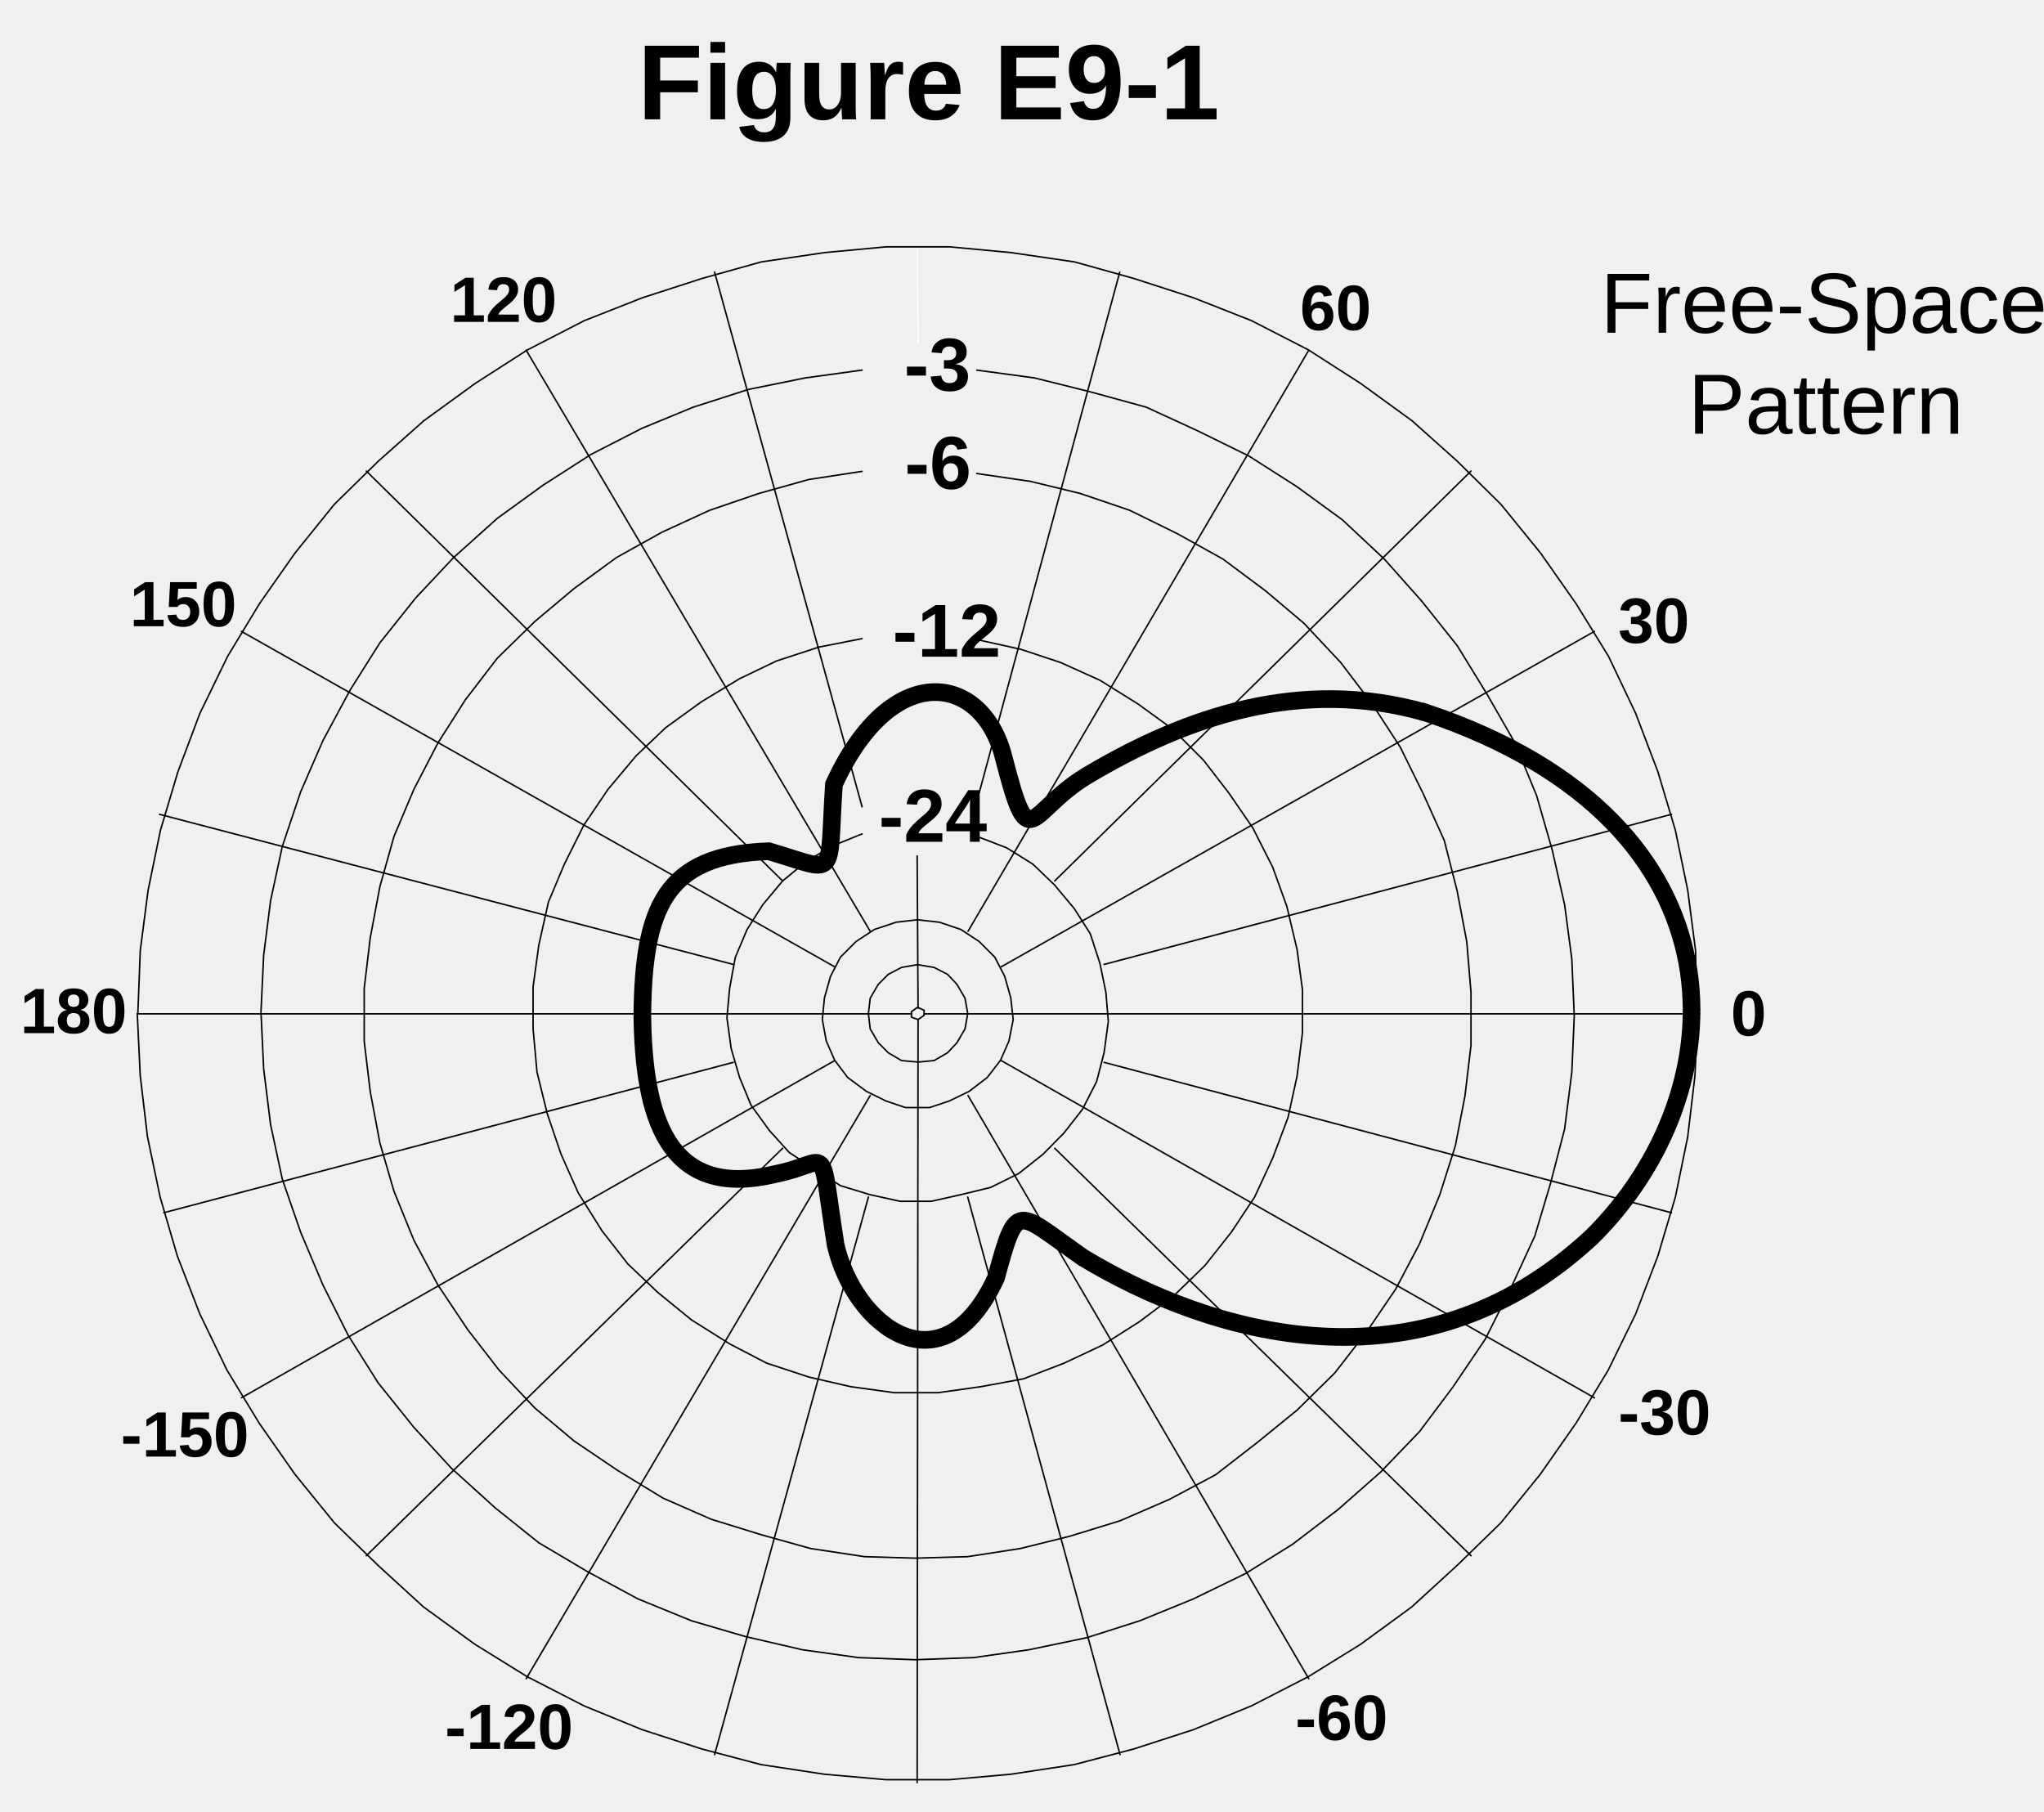
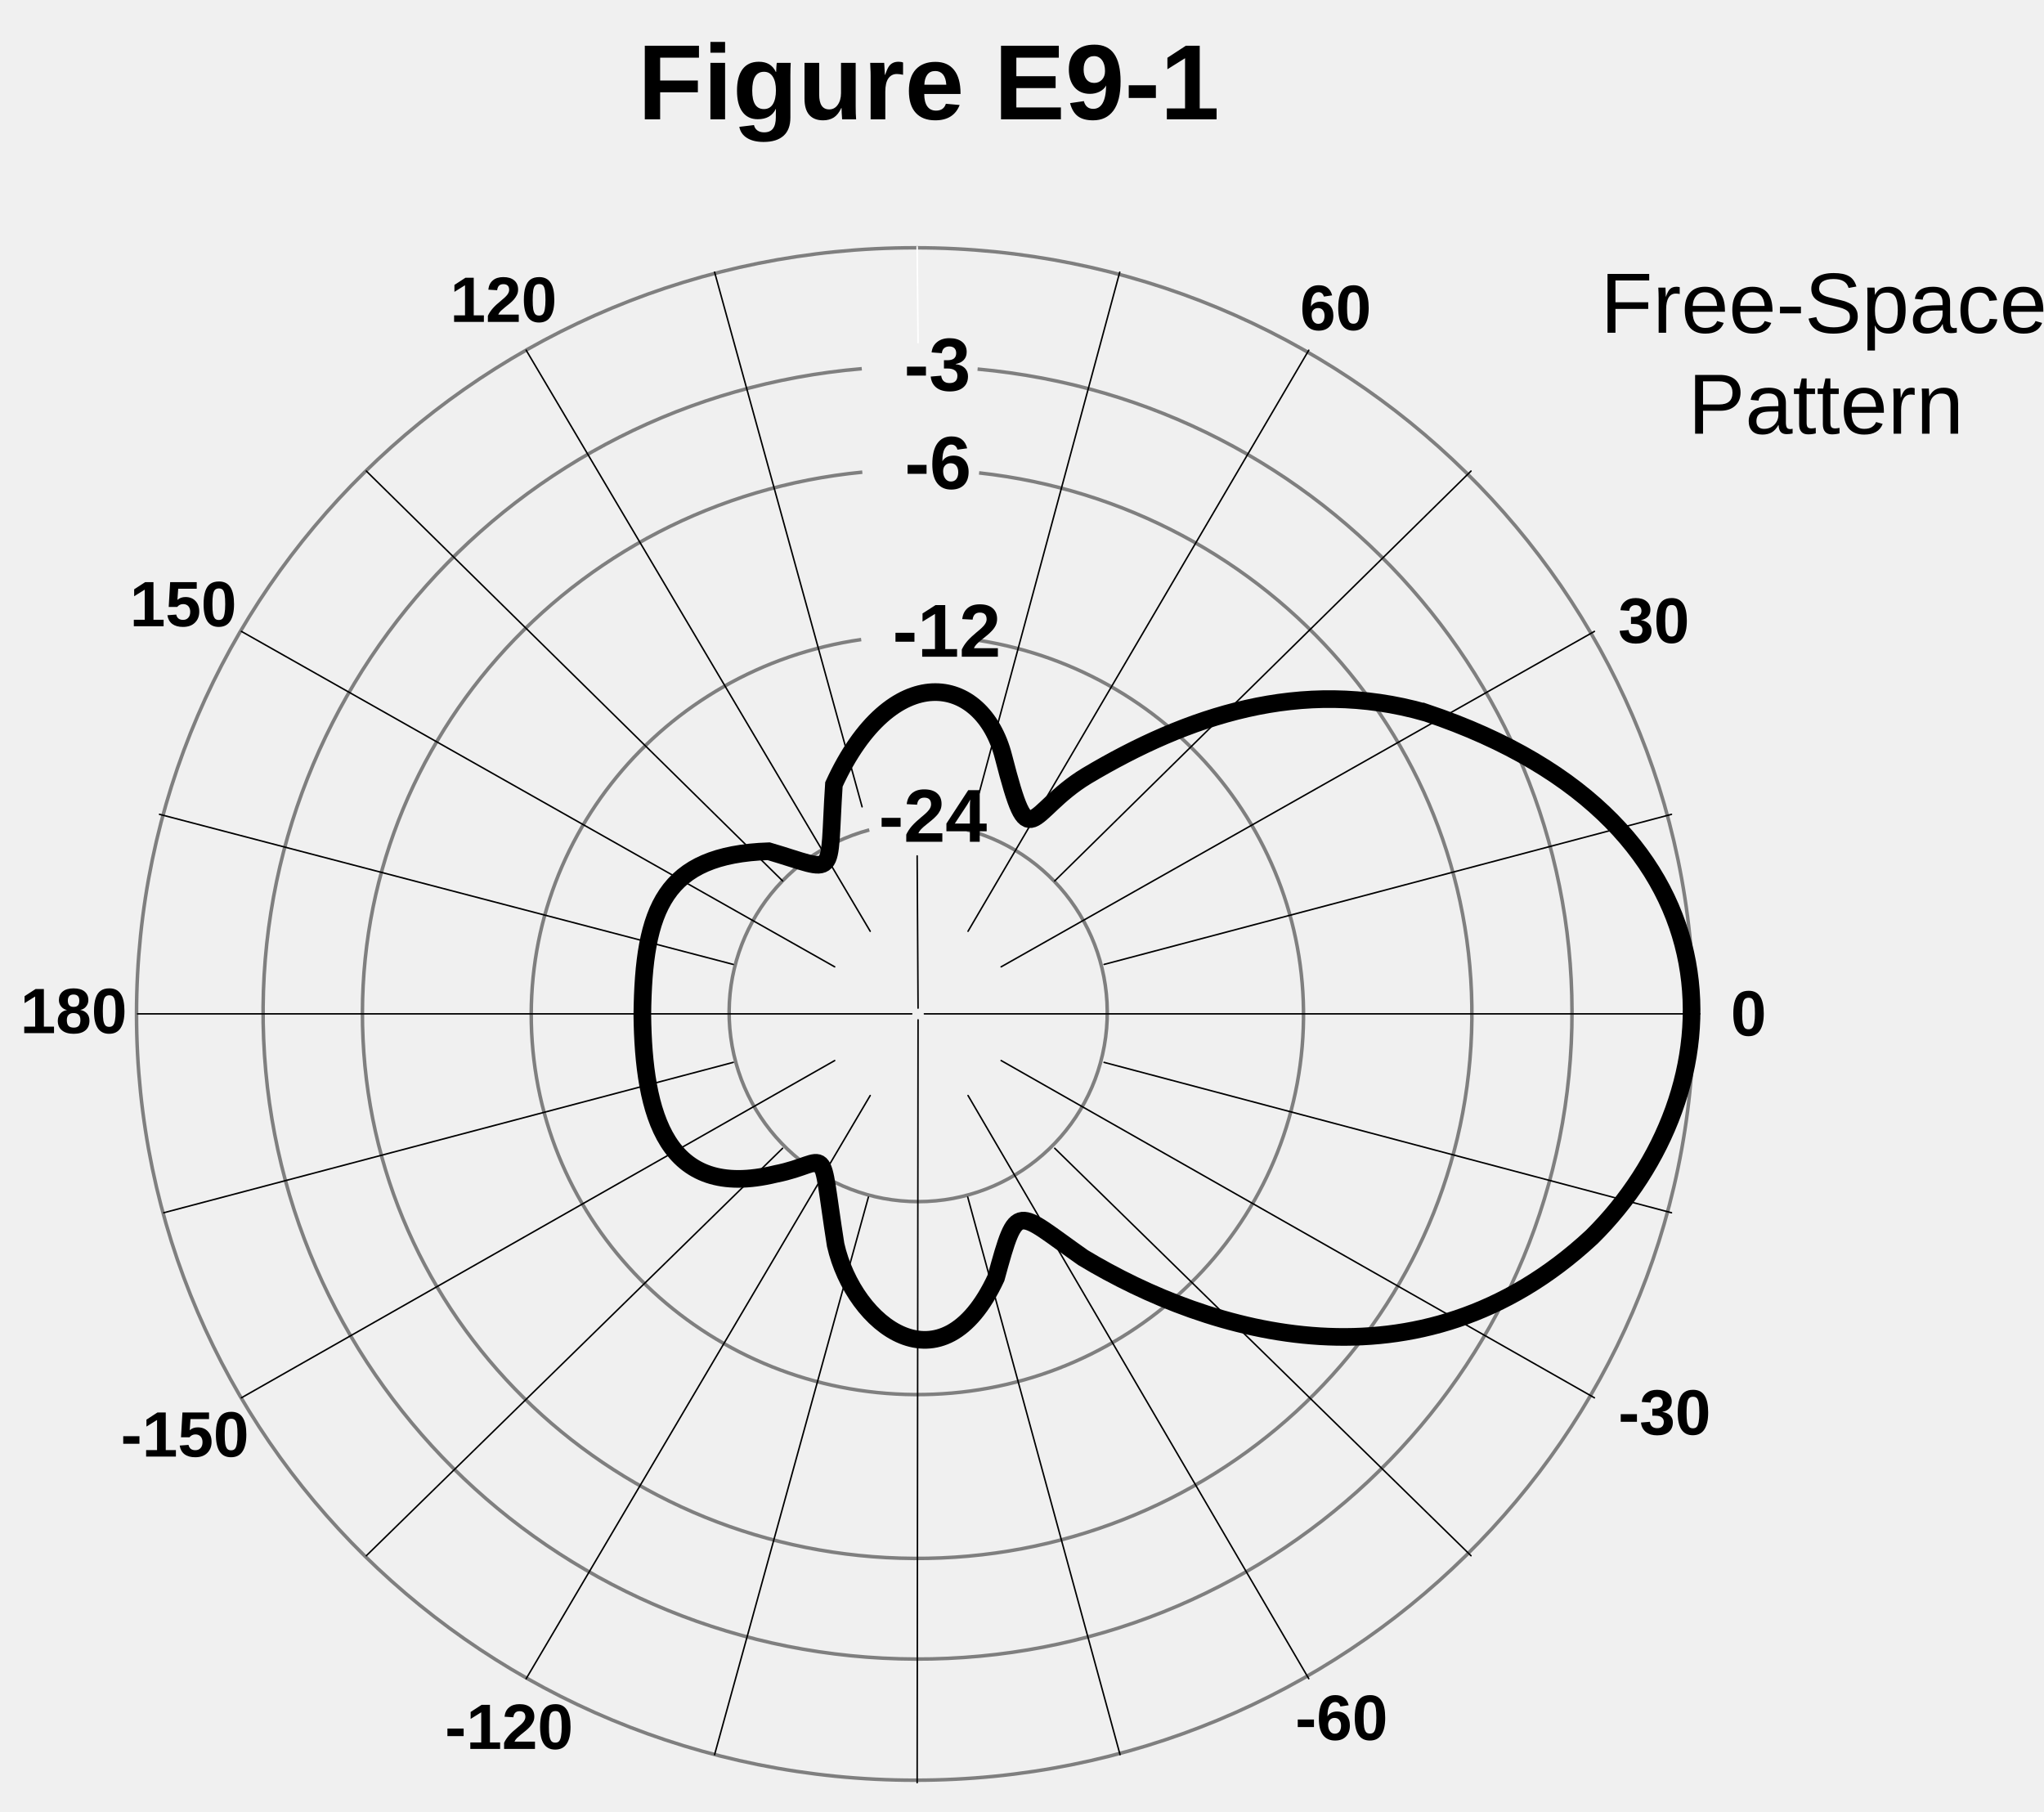
<svg xmlns="http://www.w3.org/2000/svg" width="289.54" height="256.57" id="svg8724" version="1.1">
  <defs id="defs8726" />
  <g id="layer1">
+     <path style="fill:none;stroke:#7f7f7f;stroke-width:0.5;stroke-miterlimit:4;stroke-opacity:1;stroke-dasharray:none" id="path3828-4-7-5-7-0" d="m 129.663,33.82 a 110.295,108.525 0 1 1 -3e-5,0" transform="translate(-0.0278561,1.274883)" />
+     <path style="fill:none;stroke:#7f7f7f;stroke-width:0.5;stroke-miterlimit:4;stroke-opacity:1;stroke-dasharray:none" id="path3828-4-7-5-7" d="M 138.167,51.183 A 92.706,91.548 0 1 1 121.765,51.13" transform="translate(0.3109035,1.093315)" />
+     <path style="fill:none;stroke:#7f7f7f;stroke-width:0.5;stroke-miterlimit:4;stroke-opacity:1;stroke-dasharray:none" id="path3828-4-7-5" d="M 138.432,65.709 A 78.58,77.118 0 1 1 121.891,65.605" transform="translate(0.258042,1.270382)" />
+     <path style="fill:none;stroke:#7f7f7f;stroke-width:0.5;stroke-miterlimit:4;stroke-opacity:1;stroke-dasharray:none" id="path3828-4-7" d="M 138.399,89.278 A 54.697,53.757 0 1 1 121.707,89.16" transform="translate(0.285014,1.424561)" />
+     <path style="fill:none;stroke:#7f7f7f;stroke-width:0.5;stroke-miterlimit:4;stroke-opacity:1;stroke-dasharray:none" id="path3828-4" d="m 136.594,116.478 a 26.78,26.78 0 1 1 -13.862,0" transform="translate(0.4032278,1.07075)" />
+     <path style="fill:none;stroke:#7f7f7f;stroke-width:0.5;stroke-miterlimit:4;stroke-opacity:1;stroke-dasharray:none" id="path3828" d="m 129.663,129.067 a 13.278,13.278 0 1 1 0,0" transform="translate(0.3999473,1.199842)" />
+     <path style="fill:none;stroke:#7f7f7f;stroke-width:0.5;stroke-miterlimit:4;stroke-opacity:1;stroke-dasharray:none" id="path3826" d="m 129.982,136.944 a 6.871,6.871 0 1 1 0,0" transform="translate(0.04006215,-0.2003108)" />
+     <path style="fill:none;stroke:#7f7f7f;stroke-width:0.5;stroke-miterlimit:4;stroke-opacity:1;stroke-dasharray:none" id="path3806" d="m 125.6,142.763 a 0.77,0.77 0 1 1 0,0" transform="translate(4.435426,0.02655944)" />
    <path style="fill:none;stroke:#000000;stroke-width:2.5;stroke-linecap:butt;stroke-linejoin:miter;stroke-opacity:1;stroke-miterlimit:4;stroke-dasharray:none" d="m 201.961,100.933 c 46.814,15.686 44.118,53.922 23.529,74.265 -24.51,22.794 -54.167,13.725 -72.059,2.941 -9.558,-6.694 -9.307,-8.246 -12.344,2.862 -7.638,16.47 -20.117,6.765 -22.716,-4.673 -2.426,-15.425 -0.52,-11.612 -8.492,-10.052 -15.598,3.813 -18.718,-8.492 -18.891,-22.53 0.173,-15.078 3.097,-22.681 17.895,-23.179 9.999,2.922 8.337,4.282 9.244,-9.464 8.157,-17.825 20.997,-15.71 24.018,-3.927 3.776,14.653 3.323,7.855 11.782,2.719 14.199,-8.459 30.357,-13.994 48.033,-8.961 z" id="path6929" />
    <path id="934" style="fill:none;stroke:#000000;stroke-width:0.213px;stroke-linecap:round;stroke-linejoin:round;stroke-opacity:1;stroke-dasharray:none" d="m 129.919,121.231 0.128,21.557" />
-     <path id="935" style="fill:none;stroke:#000000;stroke-width:0.213px;stroke-linecap:round;stroke-linejoin:round;stroke-opacity:1;stroke-dasharray:none" d="m 129.919,136.641 -2.217,0.384 -1.876,0.982 -1.407,1.409 -1.151,1.964 -0.256,2.177 0.256,2.177 1.151,1.964 1.407,1.409 1.876,1.11 2.345,0.213 2.26,-0.213 1.919,-1.11 1.322,-1.409 1.151,-1.964 0.384,-2.177 -0.384,-2.177 -1.151,-1.964 -1.322,-1.409 -1.919,-0.982 -2.26,-0.384" />
-     <path id="936" style="fill:none;stroke:#000000;stroke-width:0.213px;stroke-linecap:round;stroke-linejoin:round;stroke-opacity:1;stroke-dasharray:none" d="m 129.919,130.281 -2.985,0.341 -3.07,1.024 -2.601,1.707 -2.217,2.22 -1.407,2.732 -0.853,3.031 -0.298,3.073 0.554,3.031 1.194,2.732 1.833,2.433 2.644,1.964 2.772,1.366 2.772,0.939 3.411,0 2.814,-0.939 2.814,-1.366 2.558,-1.964 1.876,-2.433 1.194,-2.732 0.597,-3.031 -0.341,-3.073 -0.853,-3.031 -1.407,-2.732 -2.217,-2.22 -2.601,-1.707 -3.027,-1.024 -3.027,-0.341" />
-     <path id="937" style="fill:none;stroke:#000000;stroke-width:0.213px;stroke-linecap:round;stroke-linejoin:round;stroke-opacity:1;stroke-dasharray:none" d="m 122.117,118.115 -4.221,1.707 -3.667,2.177 -3.368,2.775 -2.814,3.372 -2.217,3.5 -1.663,3.927 -0.81,4.397 -0.384,4.183 0.597,4.354 1.194,4.098 1.62,3.927 2.601,3.586 2.814,3.116 3.624,2.39 3.624,2.305 4.179,1.281 4.264,0.939 4.434,0 4.179,-0.939 4.221,-1.024 3.965,-1.964 3.454,-2.732 2.985,-3.031 2.601,-3.33 2.004,-3.927 1.066,-4.098 0.597,-4.439 -0.341,-4.098 -0.853,-4.141 -1.364,-4.183 -2.26,-3.543 -2.814,-3.372 -3.07,-2.945 -3.71,-2.305 -4.221,-1.622" />
    <path id="938" style="fill:none;stroke:#ffffff;stroke-width:0.213px;stroke-linecap:round;stroke-linejoin:round;stroke-opacity:1;stroke-dasharray:none" d="m 129.919,34.961 0.128,13.574" />
-     <path id="939" style="fill:none;stroke:#000000;stroke-width:0.213px;stroke-linecap:round;stroke-linejoin:round;stroke-opacity:1;stroke-dasharray:none" d="m 129.919,142.702 -0.81,0.598 0,0.768 0.938,0.342 0.853,-0.598 0,-0.726 -0.853,-0.384" />
    <path id="940" style="fill:none;stroke:#000000;stroke-width:0.213px;stroke-linecap:round;stroke-linejoin:round;stroke-opacity:1;stroke-dasharray:none" d="M 208.374,66.72 149.405,124.774" />
    <path id="941" style="fill:none;stroke:#000000;stroke-width:0.213px;stroke-linecap:round;stroke-linejoin:round;stroke-opacity:1;stroke-dasharray:none" d="m 240.78,143.599 -109.837,0" />
    <path id="942" style="fill:none;stroke:#000000;stroke-width:0.213px;stroke-linecap:round;stroke-linejoin:round;stroke-opacity:1;stroke-dasharray:none" d="M 225.856,89.429 141.816,136.94" />
    <path id="943" style="fill:none;stroke:#000000;stroke-width:0.213px;stroke-linecap:round;stroke-linejoin:round;stroke-opacity:1;stroke-dasharray:none" d="M 236.772,171.772 156.398,150.471" />
    <path id="944" style="fill:none;stroke:#000000;stroke-width:0.213px;stroke-linecap:round;stroke-linejoin:round;stroke-opacity:1;stroke-dasharray:none" d="m 236.772,115.34 -80.374,21.258" />
    <path id="945" style="fill:none;stroke:#000000;stroke-width:0.213px;stroke-linecap:round;stroke-linejoin:round;stroke-opacity:1;stroke-dasharray:none" d="M 225.856,197.982 141.816,150.215" />
    <path id="946" style="fill:none;stroke:#000000;stroke-width:0.213px;stroke-linecap:round;stroke-linejoin:round;stroke-opacity:1;stroke-dasharray:none" d="m 74.532,49.602 48.736,82.3" />
    <path id="947" style="fill:none;stroke:#000000;stroke-width:0.213px;stroke-linecap:round;stroke-linejoin:round;stroke-opacity:1;stroke-dasharray:none" d="m 185.392,49.602 -48.267,82.3" />
    <path id="948" style="fill:none;stroke:#000000;stroke-width:0.213px;stroke-linecap:round;stroke-linejoin:round;stroke-opacity:1;stroke-dasharray:none" d="m 101.224,38.546 20.893,75.727" />
    <path id="949" style="fill:none;stroke:#000000;stroke-width:0.213px;stroke-linecap:round;stroke-linejoin:round;stroke-opacity:1;stroke-dasharray:none" d="M 158.615,38.546 138.703,112.309" />
    <path id="950" style="fill:none;stroke:#000000;stroke-width:0.213px;stroke-linecap:round;stroke-linejoin:round;stroke-opacity:1;stroke-dasharray:none" d="m 34.196,89.429 84.04,47.511" />
    <path id="951" style="fill:none;stroke:#000000;stroke-width:0.213px;stroke-linecap:round;stroke-linejoin:round;stroke-opacity:1;stroke-dasharray:none" d="m 19.486,143.599 109.666,0" />
    <path id="952" style="fill:none;stroke:#000000;stroke-width:0.213px;stroke-linecap:round;stroke-linejoin:round;stroke-opacity:1;stroke-dasharray:none" d="M 34.196,197.982 118.237,150.215" />
    <path id="953" style="fill:none;stroke:#000000;stroke-width:0.213px;stroke-linecap:round;stroke-linejoin:round;stroke-opacity:1;stroke-dasharray:none" d="M 51.891,66.72 110.86,124.774" />
    <path id="954" style="fill:none;stroke:#000000;stroke-width:0.213px;stroke-linecap:round;stroke-linejoin:round;stroke-opacity:1;stroke-dasharray:none" d="m 22.598,115.34 81.269,21.258" />
    <path id="955" style="fill:none;stroke:#000000;stroke-width:0.213px;stroke-linecap:round;stroke-linejoin:round;stroke-opacity:1;stroke-dasharray:none" d="M 23.195,171.772 103.867,150.471" />
-     <path id="956" style="fill:none;stroke:#000000;stroke-width:0.213px;stroke-linecap:round;stroke-linejoin:round;stroke-opacity:1;stroke-dasharray:none" d="m 122.117,90.454 -6.097,1.195 -6.012,1.964 -5.245,2.519 -5.372,3.244 -5.074,3.671 -4.221,4.013 -3.965,4.738 -3.411,5.037 -2.772,5.549 -2.26,5.379 -1.364,6.104 -0.81,5.891 0,5.976 0.554,6.104 1.45,5.891 1.961,5.763 2.43,5.464 3.368,5.379 3.667,4.696 4.221,4.013 4.818,3.927 5.372,3.372 5.245,2.732 5.969,1.964 5.927,1.366 6.183,0.854 6.183,0 6.097,-0.854 6.012,-1.11 5.756,-2.22 5.458,-2.561 5.245,-3.33 4.776,-3.586 4.477,-4.354 3.752,-4.738 3.283,-4.952 2.558,-5.507 2.175,-5.763 1.279,-5.848 0.767,-6.147 0,-6.104 -0.767,-5.72 -1.45,-6.104 -2.004,-5.549 -2.814,-5.549 -3.368,-4.909 -3.624,-4.696 -4.434,-4.439 -4.818,-3.5 -5.415,-3.372 -5.586,-2.519 -5.671,-1.878 -6.183,-1.366" />
-     <path id="957" style="fill:none;stroke:#000000;stroke-width:0.213px;stroke-linecap:round;stroke-linejoin:round;stroke-opacity:1;stroke-dasharray:none" d="m 122.117,66.762 -7.547,1.153 -7.035,1.964 -6.993,2.39 -6.78,3.116 -6.438,3.586 -6.012,4.397 -5.543,4.653 -5.33,5.208 -4.52,5.891 -3.88,6.104 -3.411,6.574 -2.814,6.659 -2.004,7.129 -1.364,7.257 -0.853,7.129 0,7.513 0.853,7.129 1.364,7.257 2.004,6.873 2.814,6.915 3.411,6.36 4.221,6.318 4.434,5.72 5.074,5.379 5.543,4.653 6.183,4.183 6.438,3.927 6.822,2.988 7.035,2.177 7.035,1.964 7.632,1.153 7.206,0.213 7.419,-0.213 7.462,-1.153 7.035,-1.75 7.078,-2.177 6.993,-3.031 6.566,-3.5 5.841,-4.525 5.671,-4.61 5.33,-5.25 4.477,-5.763 4.179,-6.147 3.368,-6.403 2.857,-6.915 2.217,-6.958 1.364,-7.086 0.853,-7.171 0,-7.47 -0.597,-7.171 -1.364,-7.214 -1.833,-7.171 -2.985,-6.616 -3.241,-6.574 -3.965,-6.104 -4.477,-5.891 -5.202,-5.549 -5.458,-4.61 -6.012,-4.482 -6.438,-3.586 -6.78,-3.33 -7.035,-2.39 -7.035,-1.707 -7.59,-1.11" />
-     <path id="958" style="fill:none;stroke:#000000;stroke-width:0.213px;stroke-linecap:round;stroke-linejoin:round;stroke-opacity:1;stroke-dasharray:none" d="m 122.117,52.42 -8.059,1.11 -8.016,1.622 -7.845,2.519 -7.249,2.988 -7.249,3.714 -6.78,4.354 -6.481,4.696 -6.183,5.549 -5.372,5.72 -5.074,6.36 -4.221,6.702 -3.837,7.129 -3.155,7.257 -2.601,7.726 -1.663,7.684 -0.981,7.726 -0.384,8.068 0.384,8.068 0.981,7.897 1.663,7.726 2.601,7.513 3.155,7.47 3.582,7.129 4.221,6.702 5.074,6.318 5.287,5.763 6.225,5.635 6.183,4.952 6.993,4.141 7.035,3.799 7.632,3.116 7.59,2.22 8.101,1.878 7.931,1.11 8.059,0.299 8.229,-0.299 7.845,-1.11 8.187,-1.707 7.504,-2.39 7.632,-3.116 7.376,-3.586 6.652,-4.141 6.438,-4.909 6.012,-5.293 5.543,-5.763 4.733,-6.318 4.562,-6.745 3.582,-7.129 3.454,-7.513 2.217,-7.428 2.004,-7.726 1.023,-8.068 0.341,-7.94 -0.341,-8.025 -1.023,-7.726 -1.748,-7.726 -2.217,-7.726 -3.07,-7.47 -3.965,-6.915 -4.221,-6.873 -5.074,-6.36 -5.245,-5.891 -5.927,-5.549 -6.438,-4.696 -6.822,-4.354 -7.291,-3.586 -7.249,-3.33 -7.931,-2.177 -7.888,-1.964 -8.187,-1.11" />
-     <path id="959" style="fill:none;stroke:#000000;stroke-width:0.213px;stroke-linecap:round;stroke-linejoin:round;stroke-opacity:1;stroke-dasharray:none" d="m 19.443,143.556 0.426,8.836 1.023,8.623 1.791,8.537 2.43,8.324 3.198,8.239 3.837,7.94 4.562,7.513 5.074,7.257 5.586,6.873 6.183,6.019 6.438,5.891 7.291,5.293 7.376,4.568 8.059,4.141 8.229,3.372 8.442,2.732 8.4,2.22 8.997,1.366 8.698,0.768 9.039,0 8.656,-0.768 8.997,-1.366 8.442,-2.22 8.442,-2.732 8.229,-3.372 8.059,-4.141 7.376,-4.568 7.249,-5.293 6.438,-5.891 6.183,-6.019 5.586,-6.873 5.074,-7.257 4.562,-7.513 3.88,-7.94 3.155,-8.239 2.473,-8.324 1.748,-8.537 1.023,-8.623 0.426,-8.836" />
-     <path id="960" style="fill:none;stroke:#000000;stroke-width:0.213px;stroke-linecap:round;stroke-linejoin:round;stroke-opacity:1;stroke-dasharray:none" d="m 240.353,143.514 -0.171,-8.879 -1.109,-8.537 -1.748,-8.495 -2.473,-8.281 -3.155,-8.281 -3.837,-8.068 -4.605,-7.47 -5.031,-7.171 -5.628,-6.915 -6.183,-6.104 -6.396,-5.72 -7.291,-5.293 -7.376,-4.738 -8.059,-4.141 -8.229,-3.244 -8.442,-2.732 -8.4,-2.348 -9.039,-1.323 -8.656,-0.811 -9.039,0 -8.656,0.811 -8.997,1.323 -8.4,2.348 -8.442,2.732 -8.229,3.244 -8.059,4.141 -7.376,4.738 -7.291,5.293 -6.438,5.72 -6.225,6.104 -5.586,6.915 -5.031,7.171 -4.52,7.47 -3.923,8.068 -3.113,8.281 -2.473,8.281 -1.748,8.495 -1.109,8.537 -0.341,8.879" />
    <path id="961" style="fill:none;stroke:#000000;stroke-width:0.213px;stroke-linecap:round;stroke-linejoin:round;stroke-opacity:1;stroke-dasharray:none" d="m 74.532,237.766 48.736,-82.599" />
    <path id="962" style="fill:none;stroke:#000000;stroke-width:0.213px;stroke-linecap:round;stroke-linejoin:round;stroke-opacity:1;stroke-dasharray:none" d="m 129.919,252.493 0.128,-108.041" />
    <path id="963" style="fill:none;stroke:#000000;stroke-width:0.213px;stroke-linecap:round;stroke-linejoin:round;stroke-opacity:1;stroke-dasharray:none" d="M 185.392,237.766 137.125,155.167" />
    <path id="964" style="fill:none;stroke:#000000;stroke-width:0.213px;stroke-linecap:round;stroke-linejoin:round;stroke-opacity:1;stroke-dasharray:none" d="M 51.891,220.35 110.86,162.637" />
    <path id="965" style="fill:none;stroke:#000000;stroke-width:0.213px;stroke-linecap:round;stroke-linejoin:round;stroke-opacity:1;stroke-dasharray:none" d="m 101.224,248.523 21.788,-78.971" />
    <path id="966" style="fill:none;stroke:#000000;stroke-width:0.213px;stroke-linecap:round;stroke-linejoin:round;stroke-opacity:1;stroke-dasharray:none" d="M 158.658,248.523 137.083,169.553" />
    <path id="967" style="fill:none;stroke:#000000;stroke-width:0.213px;stroke-linecap:round;stroke-linejoin:round;stroke-opacity:1;stroke-dasharray:none" d="M 208.374,220.35 149.405,162.637" />
    <text id="968" xml:space="preserve" x="131.54" y="16.904" style="font-size:15.137px;font-style:normal;font-weight:bold;text-align:center;text-anchor:middle;fill:#000000;font-family:Arial">Figure E9-1</text>
    <text id="969" xml:space="preserve" x="63.745" y="45.59" style="font-size:9.082px;font-style:normal;font-weight:bold;text-align:start;text-anchor:start;fill:#000000;font-family:Arial">120</text>
    <text id="970" xml:space="preserve" x="184.156" y="46.742" style="font-size:9.082px;font-style:normal;font-weight:bold;text-align:start;text-anchor:start;fill:#000000;font-family:Arial">60</text>
    <text id="971" xml:space="preserve" x="229.224" y="91.051" style="font-size:9.082px;font-style:normal;font-weight:bold;text-align:start;text-anchor:start;fill:#000000;font-family:Arial">30</text>
    <text id="972" xml:space="preserve" x="245.171" y="146.673" style="font-size:9.082px;font-style:normal;font-weight:bold;text-align:start;text-anchor:start;fill:#000000;font-family:Arial">0</text>
    <text id="973" xml:space="preserve" x="229.224" y="203.19" style="font-size:9.082px;font-style:normal;font-weight:bold;text-align:start;text-anchor:start;fill:#000000;font-family:Arial">-30</text>
    <text id="974" xml:space="preserve" x="183.473" y="246.432" style="font-size:9.082px;font-style:normal;font-weight:bold;text-align:start;text-anchor:start;fill:#000000;font-family:Arial">-60</text>
    <text id="975" xml:space="preserve" x="63.02" y="247.713" style="font-size:9.082px;font-style:normal;font-weight:bold;text-align:start;text-anchor:start;fill:#000000;font-family:Arial">-120</text>
    <text id="976" xml:space="preserve" x="17.098" y="206.306" style="font-size:9.082px;font-style:normal;font-weight:bold;text-align:start;text-anchor:start;fill:#000000;font-family:Arial">-150</text>
    <text id="977" xml:space="preserve" x="18.377" y="88.704" style="font-size:9.082px;font-style:normal;font-weight:bold;text-align:start;text-anchor:start;fill:#000000;font-family:Arial">150</text>
    <text id="978" xml:space="preserve" x="2.857" y="146.331" style="font-size:9.082px;font-style:normal;font-weight:bold;text-align:start;text-anchor:start;fill:#000000;font-family:Arial">180</text>
    <text id="979" xml:space="preserve" x="226.709" y="47.131" style="font-size:12.109px;font-style:normal;font-weight:normal;text-align:start;text-anchor:start;fill:#000000;font-family:Arial">Free-Space</text>
    <text id="980" xml:space="preserve" x="239.117" y="61.431" style="font-size:12.109px;font-style:normal;font-weight:normal;text-align:start;text-anchor:start;fill:#000000;font-family:Arial">Pattern</text>
    <text id="981" xml:space="preserve" x="132.776" y="55.322" style="font-size:10.617px;font-style:normal;font-weight:bold;text-align:center;text-anchor:middle;fill:#000000;font-family:Arial">-3</text>
    <text id="982" xml:space="preserve" x="132.862" y="69.238" style="font-size:10.617px;font-style:normal;font-weight:bold;text-align:center;text-anchor:middle;fill:#000000;font-family:Arial">-6</text>
    <text id="983" xml:space="preserve" x="134.098" y="93.015" style="font-size:10.617px;font-style:normal;font-weight:bold;text-align:center;text-anchor:middle;fill:#000000;font-family:Arial">-12</text>
    <text id="984" xml:space="preserve" x="132.137" y="119.225" style="font-size:10.617px;font-style:normal;font-weight:bold;text-align:center;text-anchor:middle;fill:#000000;font-family:Arial">-24</text>
  </g>
</svg>
